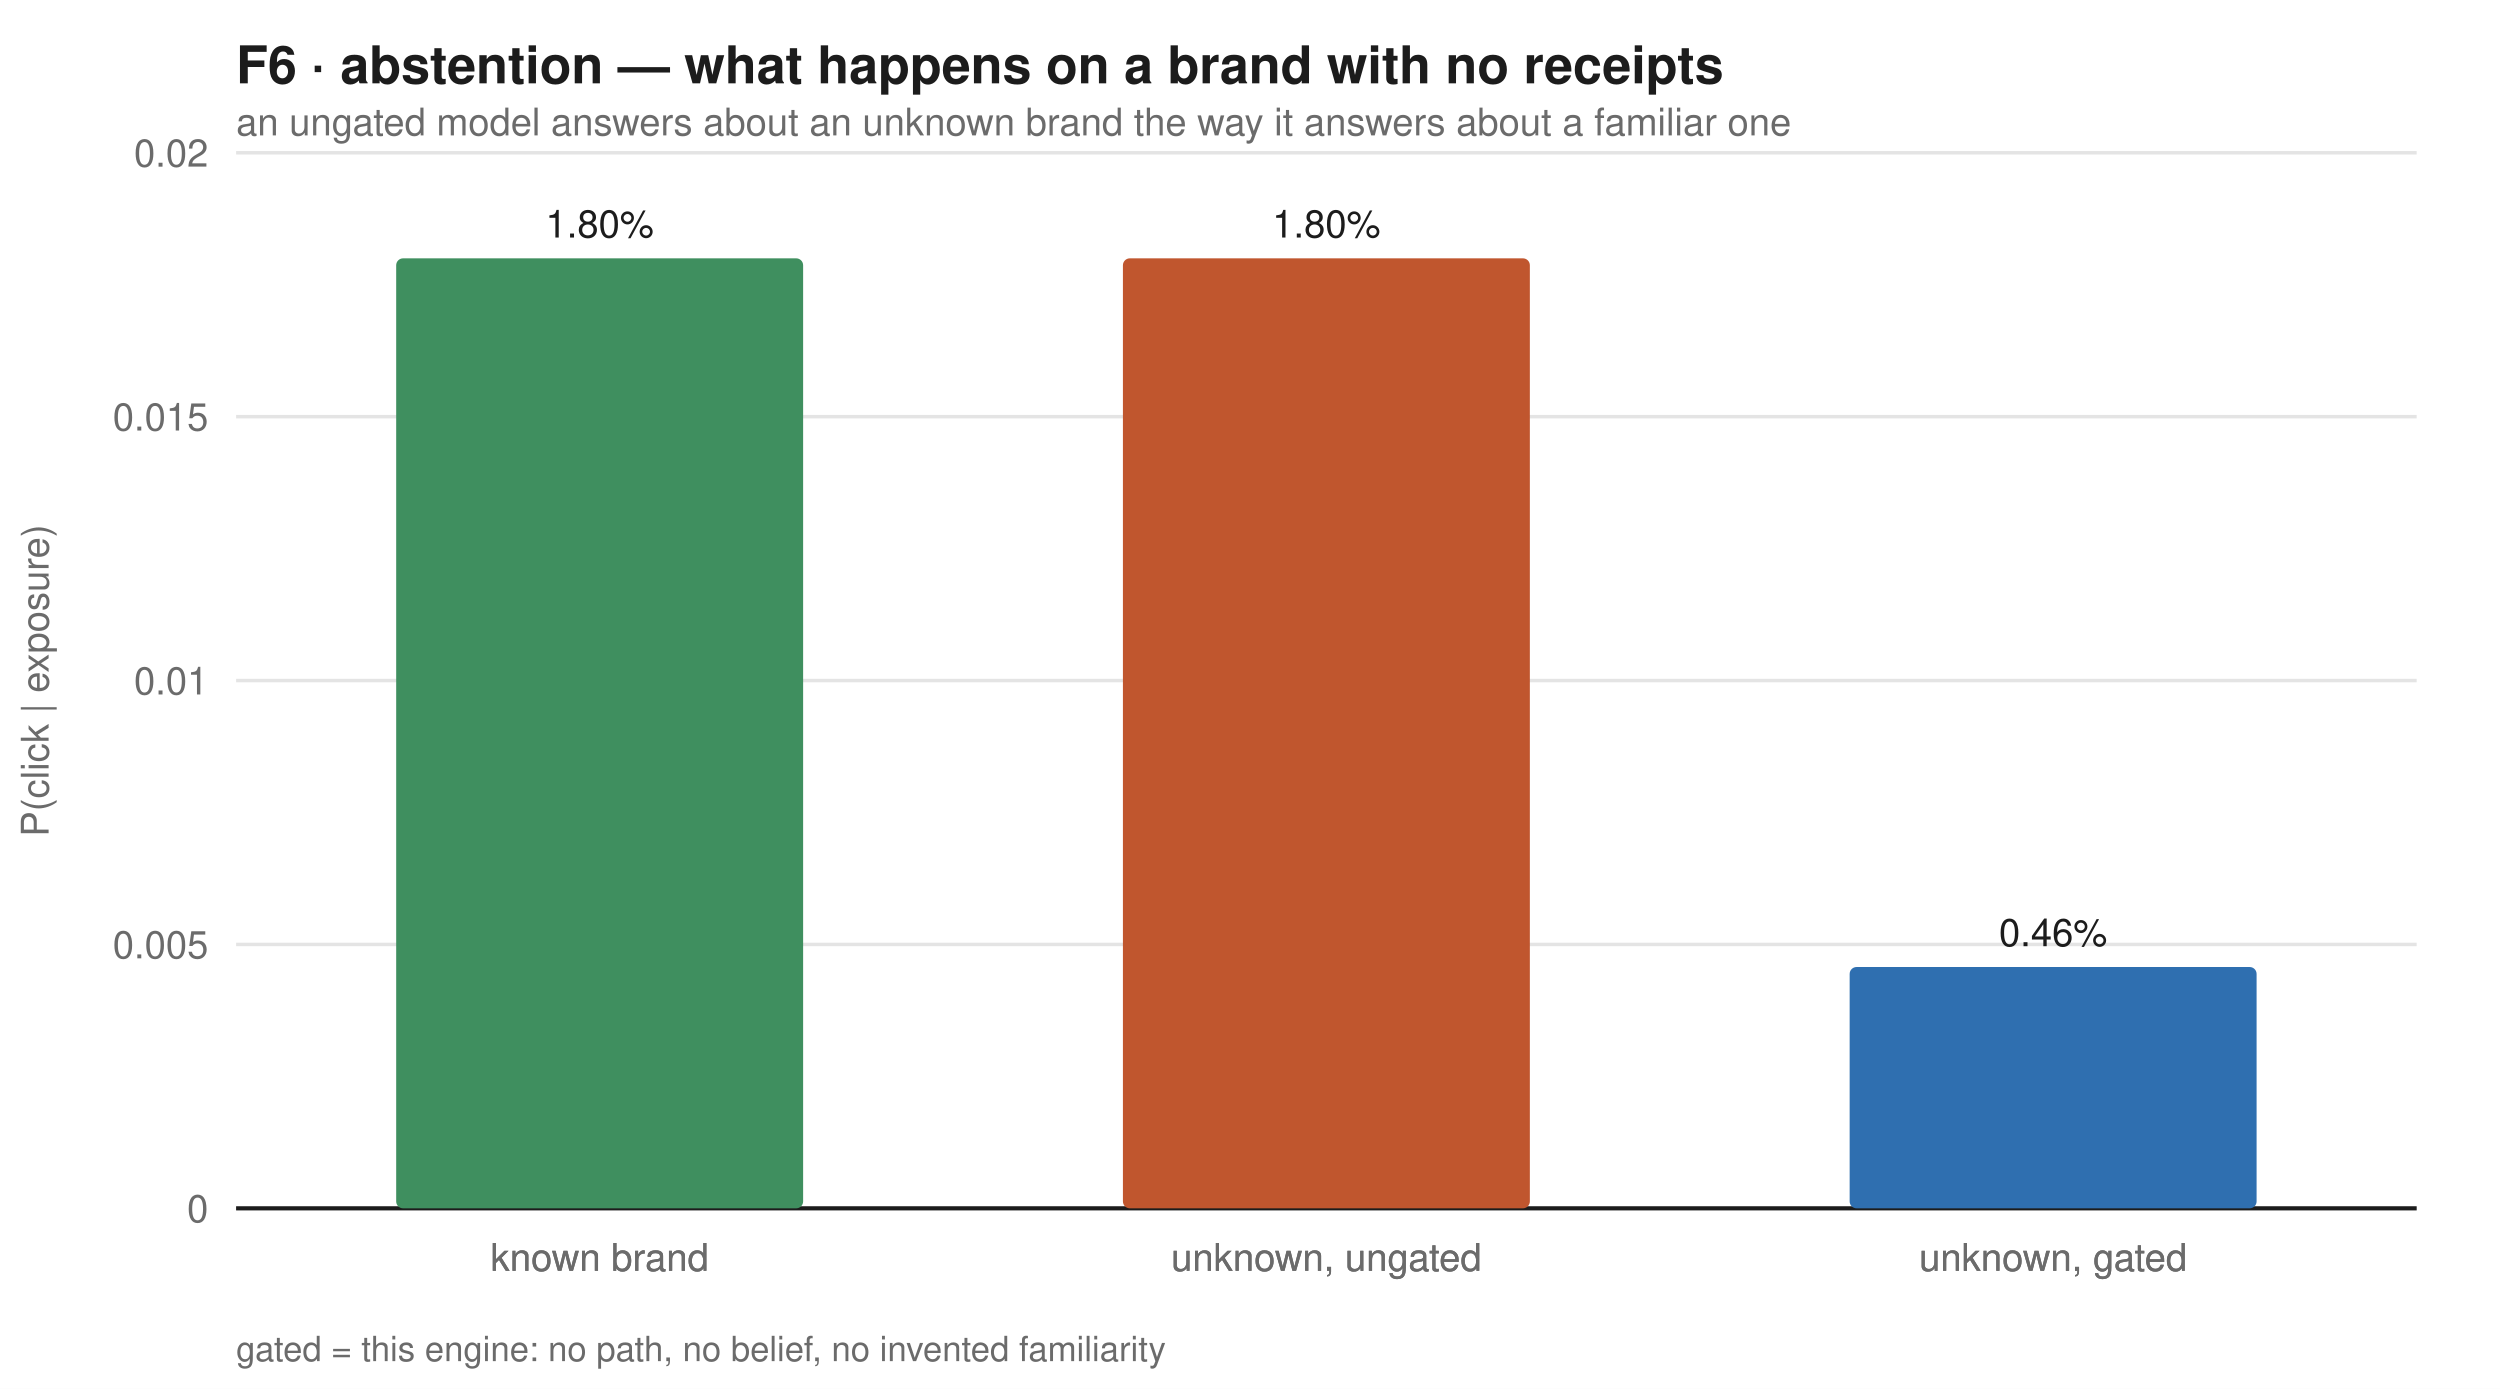
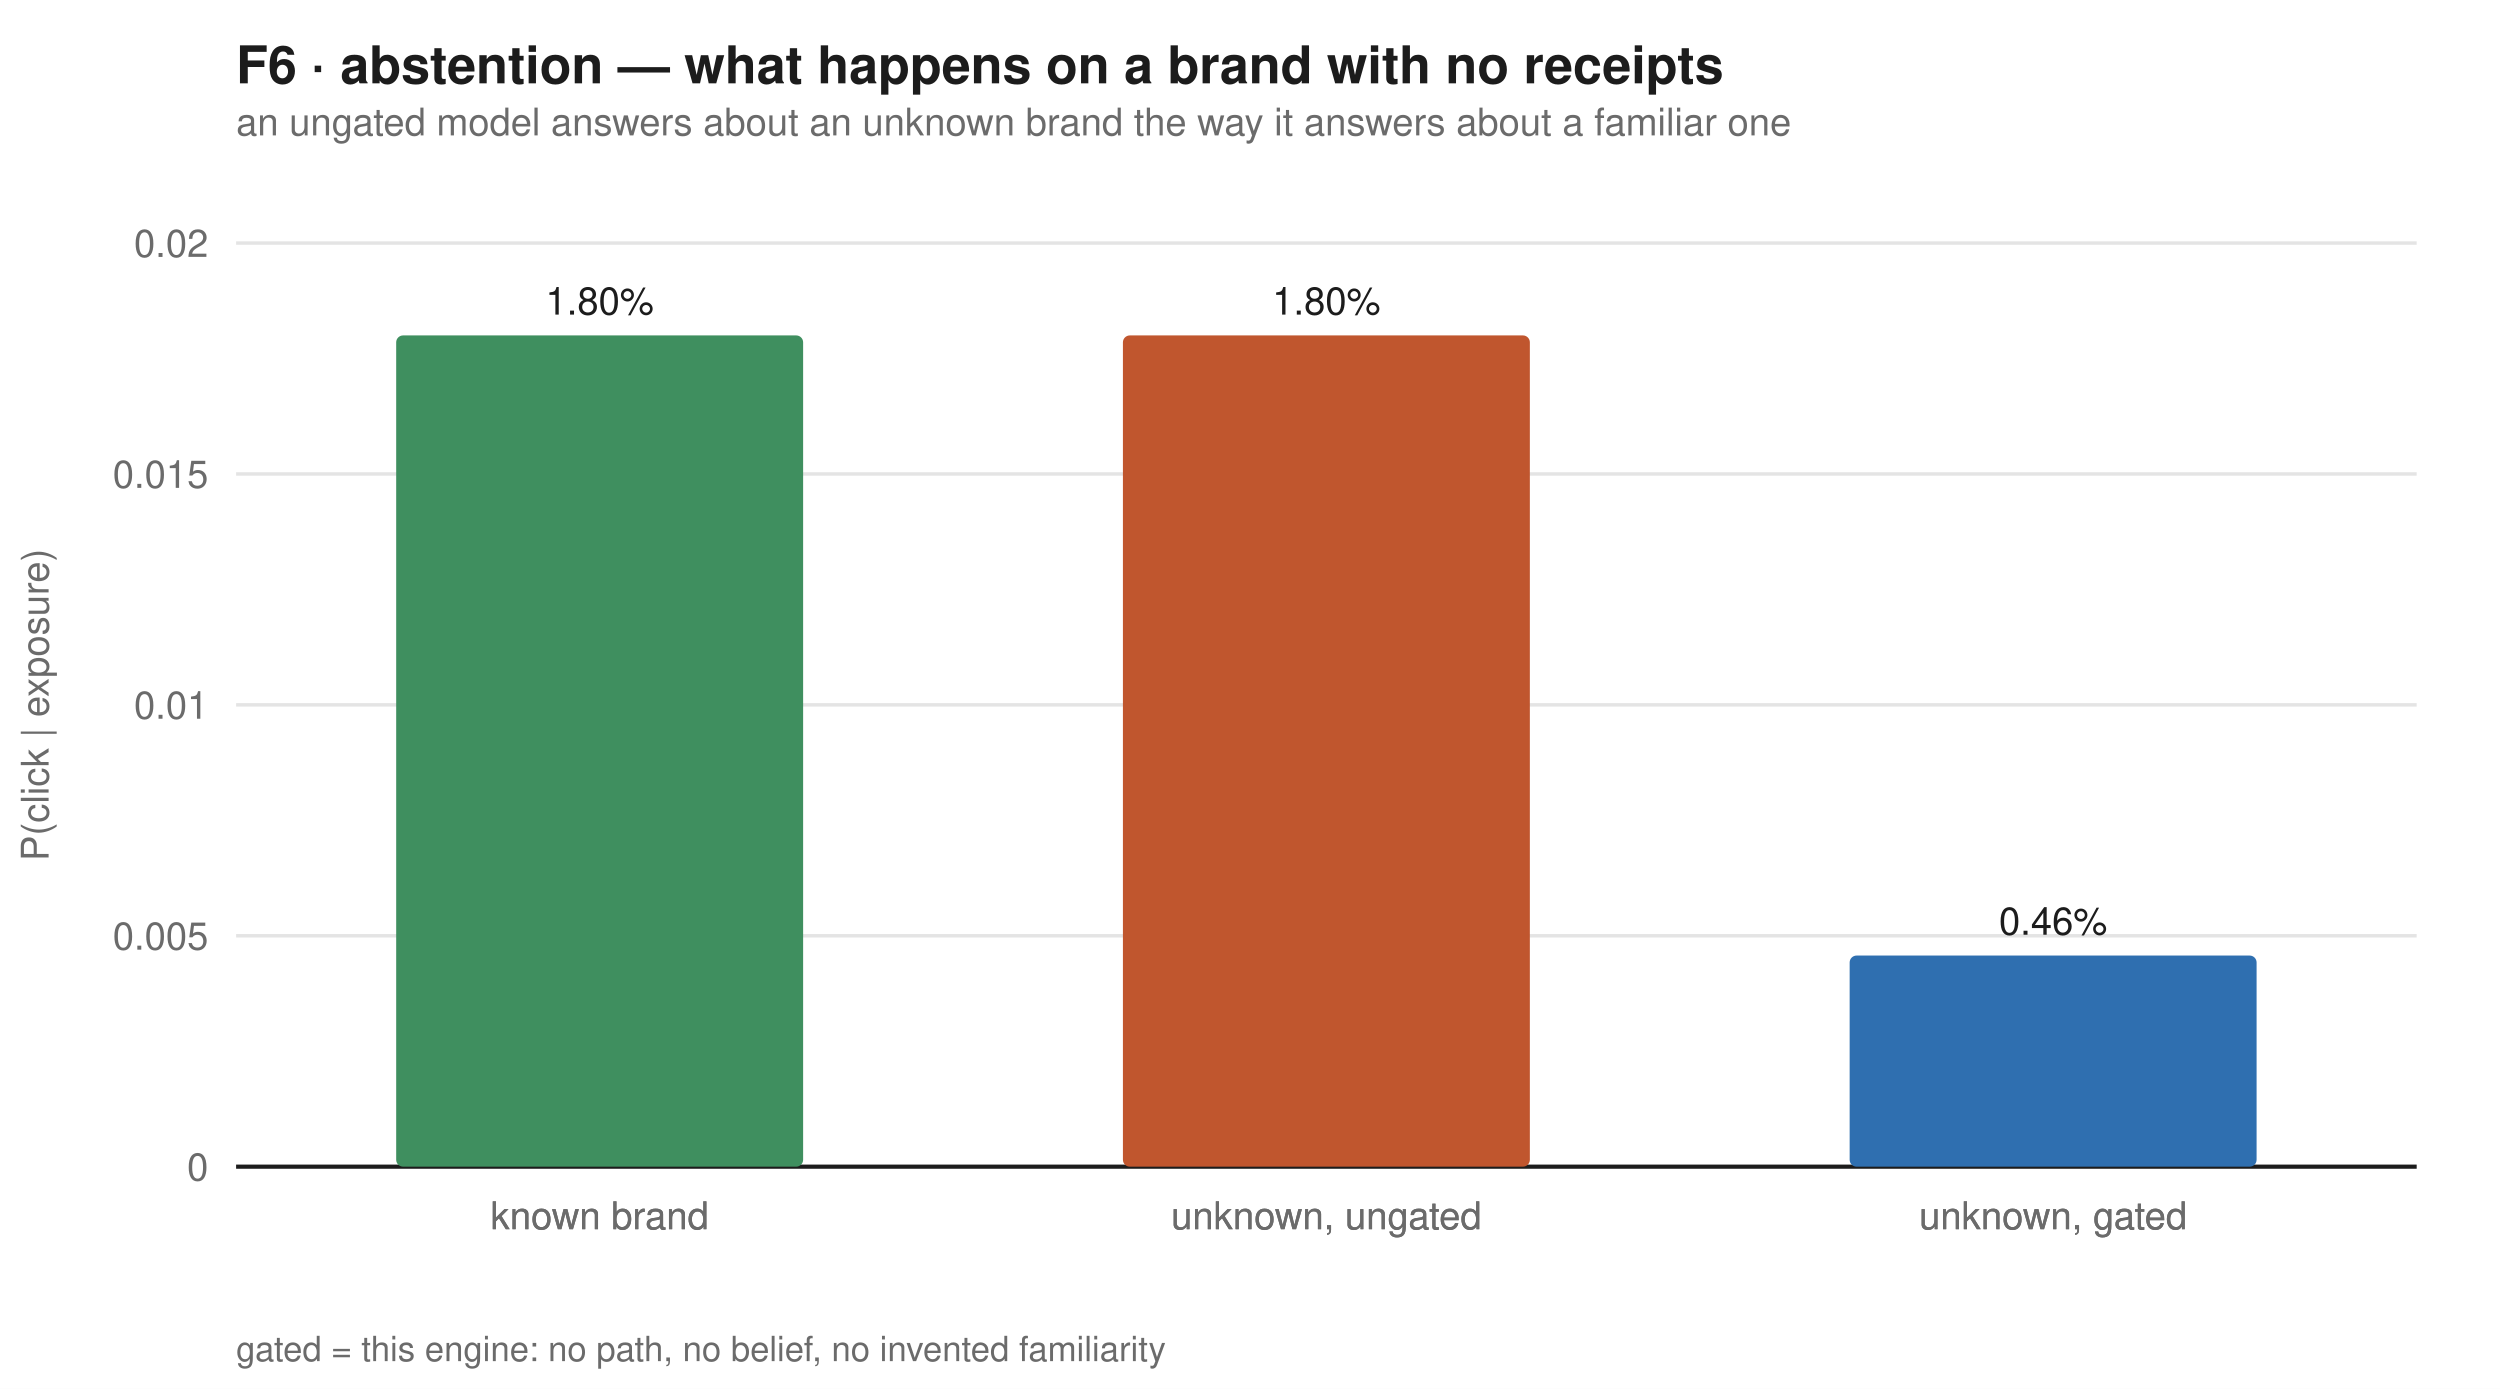
<svg xmlns="http://www.w3.org/2000/svg" width="720" height="400" viewBox="0 0 720 400" font-family="ui-sans-serif,-apple-system,Segoe UI,Helvetica,Arial,sans-serif">
  <rect width="720" height="400" fill="#ffffff" />
  <text x="68" y="24" font-size="15" font-weight="600" fill="#1c1c1c">F6 · abstention — what happens on a brand with no receipts</text>
  <text x="68" y="39" font-size="11" fill="#6b6b6b">an ungated model answers about an unknown brand the way it answers about a familiar one</text>
-   <text x="14" y="196" font-size="11" fill="#6b6b6b" transform="rotate(-90 14 196)" text-anchor="middle">P(click | exposure)</text>
-   <line x1="68" y1="348.0" x2="696" y2="348.0" stroke="#e4e4e4" stroke-width="1" />
-   <text x="60" y="352.0" text-anchor="end" font-size="11" fill="#6b6b6b">0</text>
-   <line x1="68" y1="272.0" x2="696" y2="272.0" stroke="#e4e4e4" stroke-width="1" />
-   <text x="60" y="276.0" text-anchor="end" font-size="11" fill="#6b6b6b">0.005</text>
-   <line x1="68" y1="196.0" x2="696" y2="196.0" stroke="#e4e4e4" stroke-width="1" />
-   <text x="60" y="200.0" text-anchor="end" font-size="11" fill="#6b6b6b">0.01</text>
-   <line x1="68" y1="120.0" x2="696" y2="120.0" stroke="#e4e4e4" stroke-width="1" />
-   <text x="60" y="124.0" text-anchor="end" font-size="11" fill="#6b6b6b">0.015</text>
-   <line x1="68" y1="44.0" x2="696" y2="44.0" stroke="#e4e4e4" stroke-width="1" />
-   <text x="60" y="48.0" text-anchor="end" font-size="11" fill="#6b6b6b">0.02</text>
-   <text x="172.7" y="366" text-anchor="middle" font-size="11" fill="#6b6b6b">known brand</text>
-   <text x="382.0" y="366" text-anchor="middle" font-size="11" fill="#6b6b6b">unknown, ungated</text>
-   <text x="591.3" y="366" text-anchor="middle" font-size="11" fill="#6b6b6b">unknown, gated</text>
-   <line x1="68" y1="348" x2="696" y2="348" stroke="#1c1c1c" stroke-width="1.2" />
-   <rect x="114.1" y="74.4" width="117.2" height="273.6" fill="#3f8f5f" rx="2" />
-   <text x="172.7" y="68.4" text-anchor="middle" font-size="11" fill="#1c1c1c">1.80%</text>
-   <text x="172.7" y="366" text-anchor="middle" font-size="11" fill="#6b6b6b">known brand</text>
-   <rect x="323.4" y="74.4" width="117.2" height="273.6" fill="#c0562e" rx="2" />
-   <text x="382.0" y="68.4" text-anchor="middle" font-size="11" fill="#1c1c1c">1.80%</text>
-   <text x="382.0" y="366" text-anchor="middle" font-size="11" fill="#6b6b6b">unknown, ungated</text>
-   <rect x="532.7" y="278.5" width="117.2" height="69.5" fill="#2f6fb0" rx="2" />
-   <text x="591.3" y="272.5" text-anchor="middle" font-size="11" fill="#1c1c1c">0.46%</text>
-   <text x="591.3" y="366" text-anchor="middle" font-size="11" fill="#6b6b6b">unknown, gated</text>
+   <text x="14" y="203" font-size="11" fill="#6b6b6b" transform="rotate(-90 14 203)" text-anchor="middle">P(click | exposure)</text>
+   <line x1="68" y1="336.0" x2="696" y2="336.0" stroke="#e4e4e4" stroke-width="1" />
+   <text x="60" y="340.0" text-anchor="end" font-size="11" fill="#6b6b6b">0</text>
+   <line x1="68" y1="269.5" x2="696" y2="269.5" stroke="#e4e4e4" stroke-width="1" />
+   <text x="60" y="273.5" text-anchor="end" font-size="11" fill="#6b6b6b">0.005</text>
+   <line x1="68" y1="203.0" x2="696" y2="203.0" stroke="#e4e4e4" stroke-width="1" />
+   <text x="60" y="207.0" text-anchor="end" font-size="11" fill="#6b6b6b">0.01</text>
+   <line x1="68" y1="136.5" x2="696" y2="136.5" stroke="#e4e4e4" stroke-width="1" />
+   <text x="60" y="140.5" text-anchor="end" font-size="11" fill="#6b6b6b">0.015</text>
+   <line x1="68" y1="70.0" x2="696" y2="70.0" stroke="#e4e4e4" stroke-width="1" />
+   <text x="60" y="74.0" text-anchor="end" font-size="11" fill="#6b6b6b">0.02</text>
+   <text x="172.7" y="354" text-anchor="middle" font-size="11" fill="#6b6b6b">known brand</text>
+   <text x="382.0" y="354" text-anchor="middle" font-size="11" fill="#6b6b6b">unknown, ungated</text>
+   <text x="591.3" y="354" text-anchor="middle" font-size="11" fill="#6b6b6b">unknown, gated</text>
+   <line x1="68" y1="336" x2="696" y2="336" stroke="#1c1c1c" stroke-width="1.2" />
+   <rect x="114.1" y="96.6" width="117.2" height="239.4" fill="#3f8f5f" rx="2" />
+   <text x="172.7" y="90.6" text-anchor="middle" font-size="11" fill="#1c1c1c">1.80%</text>
+   <text x="172.7" y="354" text-anchor="middle" font-size="11" fill="#6b6b6b">known brand</text>
+   <rect x="323.4" y="96.6" width="117.2" height="239.4" fill="#c0562e" rx="2" />
+   <text x="382.0" y="90.6" text-anchor="middle" font-size="11" fill="#1c1c1c">1.80%</text>
+   <text x="382.0" y="354" text-anchor="middle" font-size="11" fill="#6b6b6b">unknown, ungated</text>
+   <rect x="532.7" y="275.2" width="117.2" height="60.8" fill="#2f6fb0" rx="2" />
+   <text x="591.3" y="269.2" text-anchor="middle" font-size="11" fill="#1c1c1c">0.46%</text>
+   <text x="591.3" y="354" text-anchor="middle" font-size="11" fill="#6b6b6b">unknown, gated</text>
  <text x="68" y="392" font-size="10" fill="#6b6b6b">gated = this engine: no path, no belief, no invented familiarity</text>
</svg>
